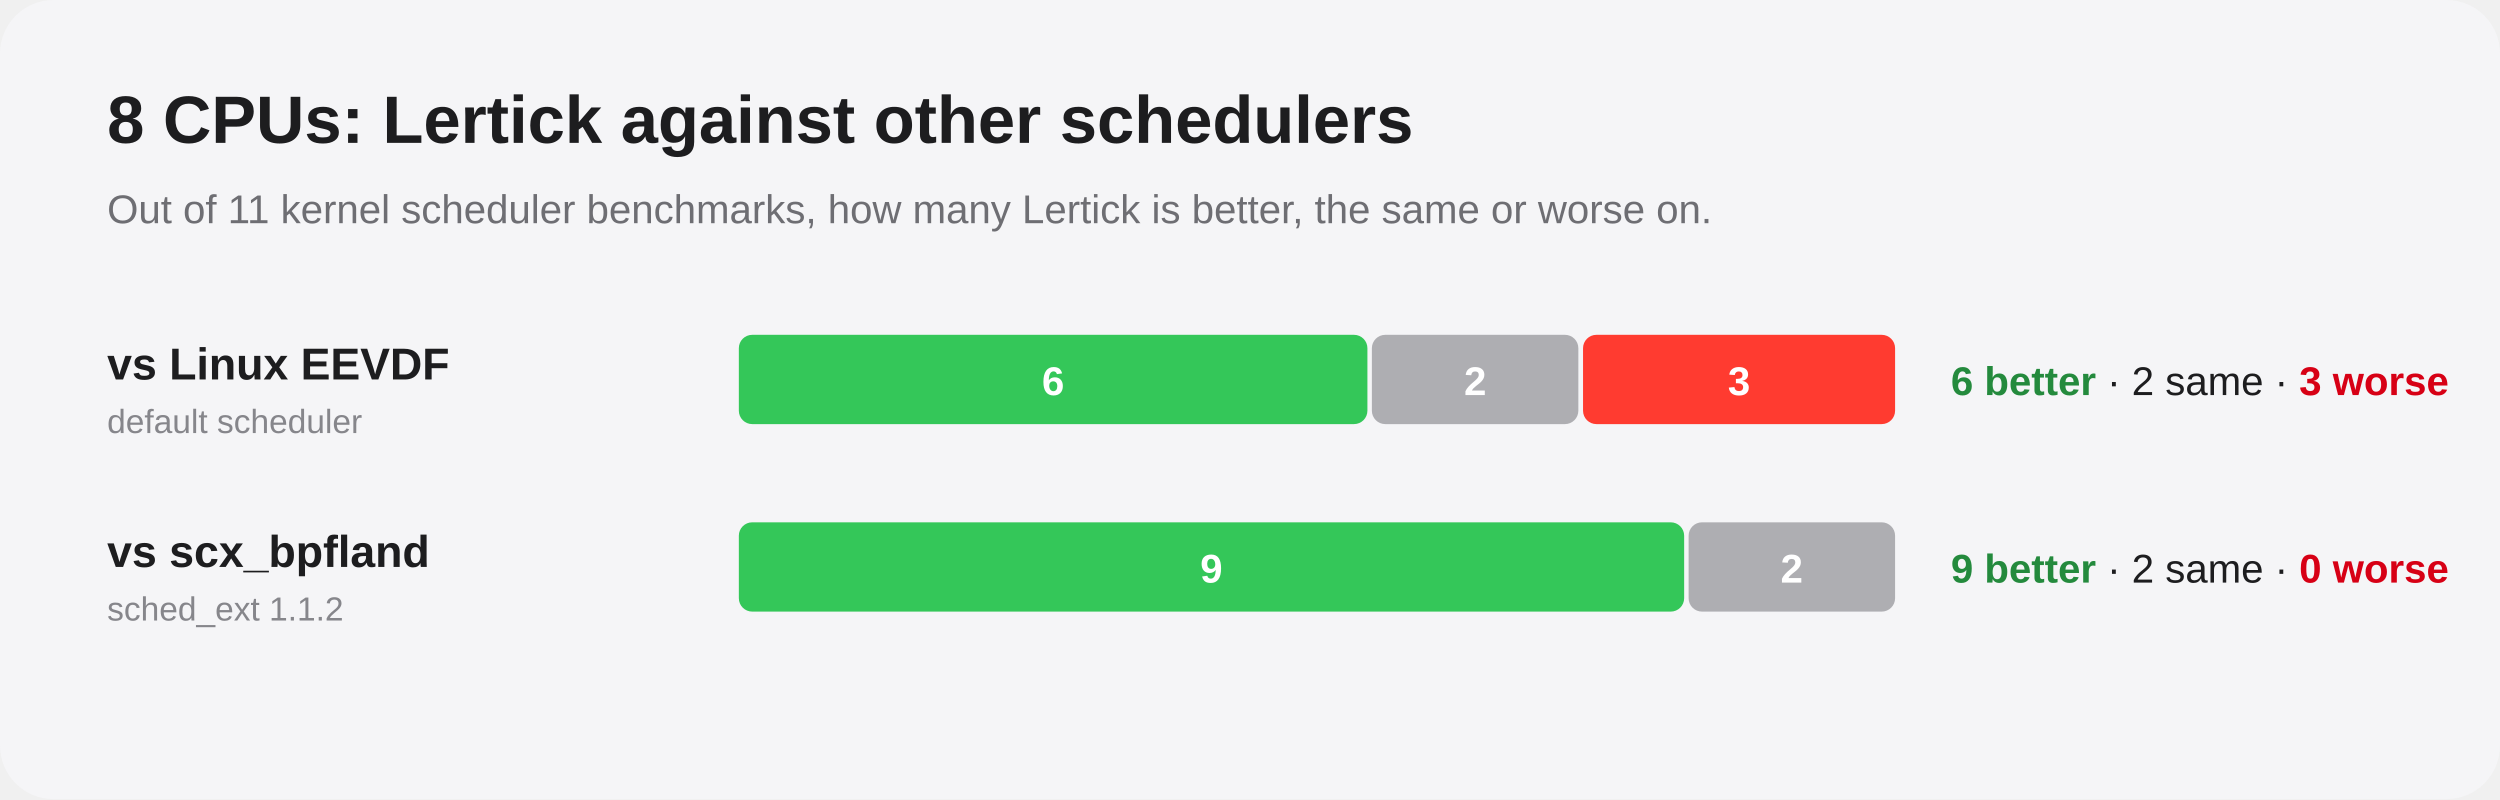
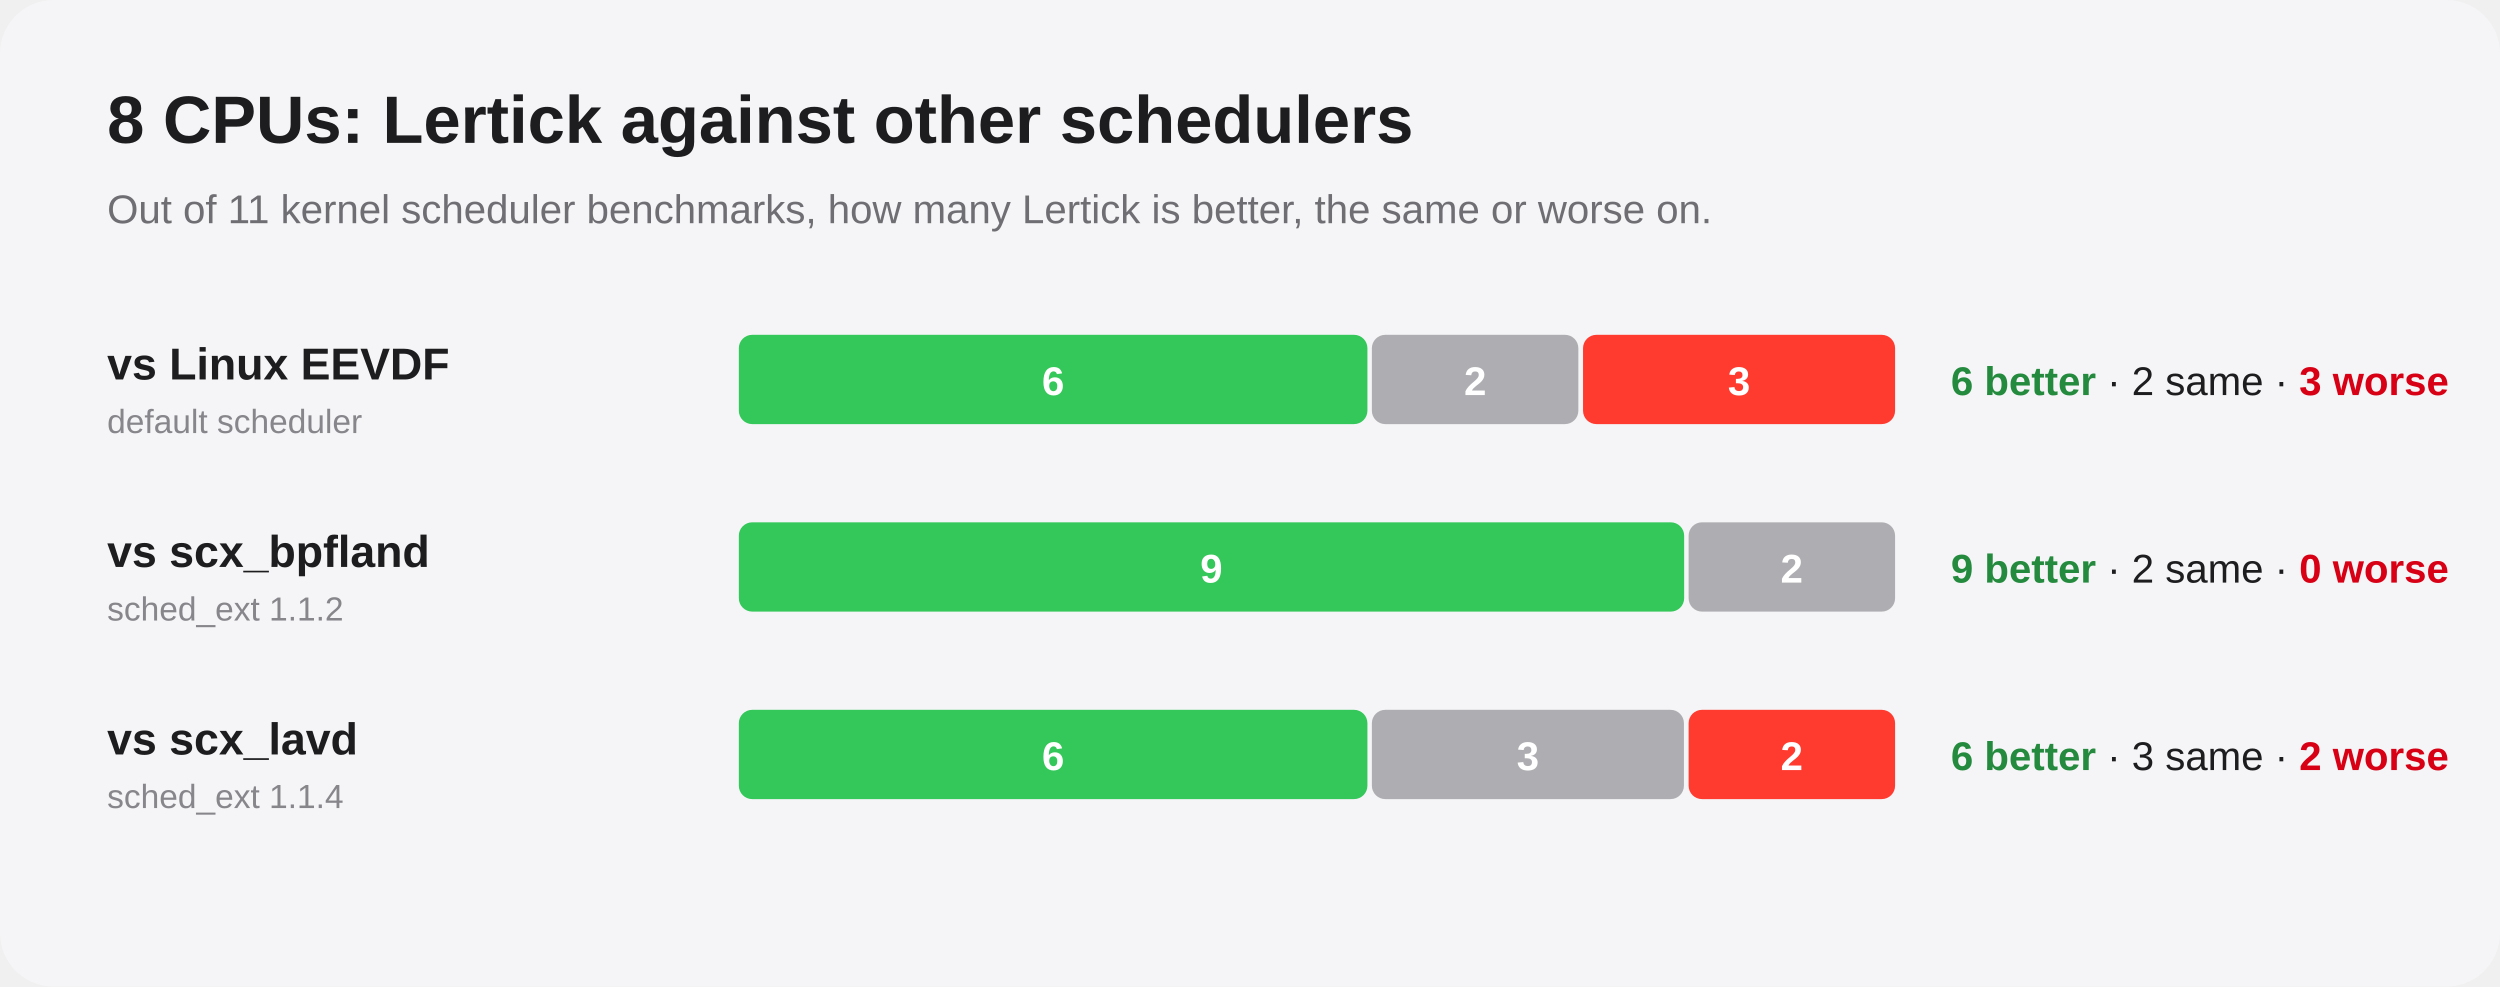
- <svg xmlns="http://www.w3.org/2000/svg" width="1120" height="358" viewBox="0 0 1120 358" role="img" aria-labelledby="t d">
-   <rect width="1120" height="358" rx="24" fill="#f5f5f7" />
+ <svg xmlns="http://www.w3.org/2000/svg" width="1120" height="442" viewBox="0 0 1120 442" role="img" aria-labelledby="t d">
+   <rect width="1120" height="442" rx="24" fill="#f5f5f7" />
  <text x="48" y="64" font-family="-apple-system,BlinkMacSystemFont,SF Pro Display,Segoe UI,Arial,sans-serif" font-size="30" font-weight="700" fill="#1d1d1f">8 CPUs: Lertick against other schedulers</text>
  <text x="48" y="100" font-family="-apple-system,BlinkMacSystemFont,SF Pro Display,Segoe UI,Arial,sans-serif" font-size="18" fill="#6e6e73">Out of 11 kernel scheduler benchmarks, how many Lertick is better, the same or worse on.</text>
  <text x="48" y="170" font-family="-apple-system,BlinkMacSystemFont,SF Pro Display,Segoe UI,Arial,sans-serif" font-size="20" font-weight="600" fill="#1d1d1f">vs Linux EEVDF</text>
  <text x="48" y="194" font-family="-apple-system,BlinkMacSystemFont,SF Pro Display,Segoe UI,Arial,sans-serif" font-size="15" fill="#86868b">default scheduler</text>
  <rect x="331.0" y="150" width="281.6" height="40" rx="6" fill="#34c759" />
  <text x="471.8" y="177" text-anchor="middle" font-family="-apple-system,BlinkMacSystemFont,SF Pro Display,Segoe UI,Arial,sans-serif" font-size="18" font-weight="700" fill="#ffffff">6</text>
  <rect x="614.6" y="150" width="92.5" height="40" rx="6" fill="#aeaeb2" />
  <text x="660.9" y="177" text-anchor="middle" font-family="-apple-system,BlinkMacSystemFont,SF Pro Display,Segoe UI,Arial,sans-serif" font-size="18" font-weight="700" fill="#ffffff">2</text>
  <rect x="709.2" y="150" width="139.8" height="40" rx="6" fill="#ff3b30" />
  <text x="779.1" y="177" text-anchor="middle" font-family="-apple-system,BlinkMacSystemFont,SF Pro Display,Segoe UI,Arial,sans-serif" font-size="18" font-weight="700" fill="#ffffff">3</text>
  <text x="874" y="177" font-family="-apple-system,BlinkMacSystemFont,SF Pro Display,Segoe UI,Arial,sans-serif" font-size="18" fill="#1d1d1f">
    <tspan fill="#248a3d" font-weight="700">6 better</tspan> · 2 same · <tspan fill="#d70015" font-weight="700">3 worse</tspan>
  </text>
  <text x="48" y="254" font-family="-apple-system,BlinkMacSystemFont,SF Pro Display,Segoe UI,Arial,sans-serif" font-size="20" font-weight="600" fill="#1d1d1f">vs scx_bpfland</text>
  <text x="48" y="278" font-family="-apple-system,BlinkMacSystemFont,SF Pro Display,Segoe UI,Arial,sans-serif" font-size="15" fill="#86868b">sched_ext 1.1.2</text>
  <rect x="331.0" y="234" width="423.5" height="40" rx="6" fill="#34c759" />
  <text x="542.7" y="261" text-anchor="middle" font-family="-apple-system,BlinkMacSystemFont,SF Pro Display,Segoe UI,Arial,sans-serif" font-size="18" font-weight="700" fill="#ffffff">9</text>
  <rect x="756.5" y="234" width="92.5" height="40" rx="6" fill="#aeaeb2" />
  <text x="802.7" y="261" text-anchor="middle" font-family="-apple-system,BlinkMacSystemFont,SF Pro Display,Segoe UI,Arial,sans-serif" font-size="18" font-weight="700" fill="#ffffff">2</text>
  <text x="874" y="261" font-family="-apple-system,BlinkMacSystemFont,SF Pro Display,Segoe UI,Arial,sans-serif" font-size="18" fill="#1d1d1f">
    <tspan fill="#248a3d" font-weight="700">9 better</tspan> · 2 same · <tspan fill="#d70015" font-weight="700">0 worse</tspan>
  </text>
+   <text x="48" y="338" font-family="-apple-system,BlinkMacSystemFont,SF Pro Display,Segoe UI,Arial,sans-serif" font-size="20" font-weight="600" fill="#1d1d1f">vs scx_lavd</text>
+   <text x="48" y="362" font-family="-apple-system,BlinkMacSystemFont,SF Pro Display,Segoe UI,Arial,sans-serif" font-size="15" fill="#86868b">sched_ext 1.1.4</text>
+   <rect x="331.0" y="318" width="281.6" height="40" rx="6" fill="#34c759" />
+   <text x="471.8" y="345" text-anchor="middle" font-family="-apple-system,BlinkMacSystemFont,SF Pro Display,Segoe UI,Arial,sans-serif" font-size="18" font-weight="700" fill="#ffffff">6</text>
+   <rect x="614.6" y="318" width="139.8" height="40" rx="6" fill="#aeaeb2" />
+   <text x="684.5" y="345" text-anchor="middle" font-family="-apple-system,BlinkMacSystemFont,SF Pro Display,Segoe UI,Arial,sans-serif" font-size="18" font-weight="700" fill="#ffffff">3</text>
+   <rect x="756.5" y="318" width="92.5" height="40" rx="6" fill="#ff3b30" />
+   <text x="802.7" y="345" text-anchor="middle" font-family="-apple-system,BlinkMacSystemFont,SF Pro Display,Segoe UI,Arial,sans-serif" font-size="18" font-weight="700" fill="#ffffff">2</text>
+   <text x="874" y="345" font-family="-apple-system,BlinkMacSystemFont,SF Pro Display,Segoe UI,Arial,sans-serif" font-size="18" fill="#1d1d1f">
+     <tspan fill="#248a3d" font-weight="700">6 better</tspan> · 3 same · <tspan fill="#d70015" font-weight="700">2 worse</tspan>
+   </text>
</svg>
